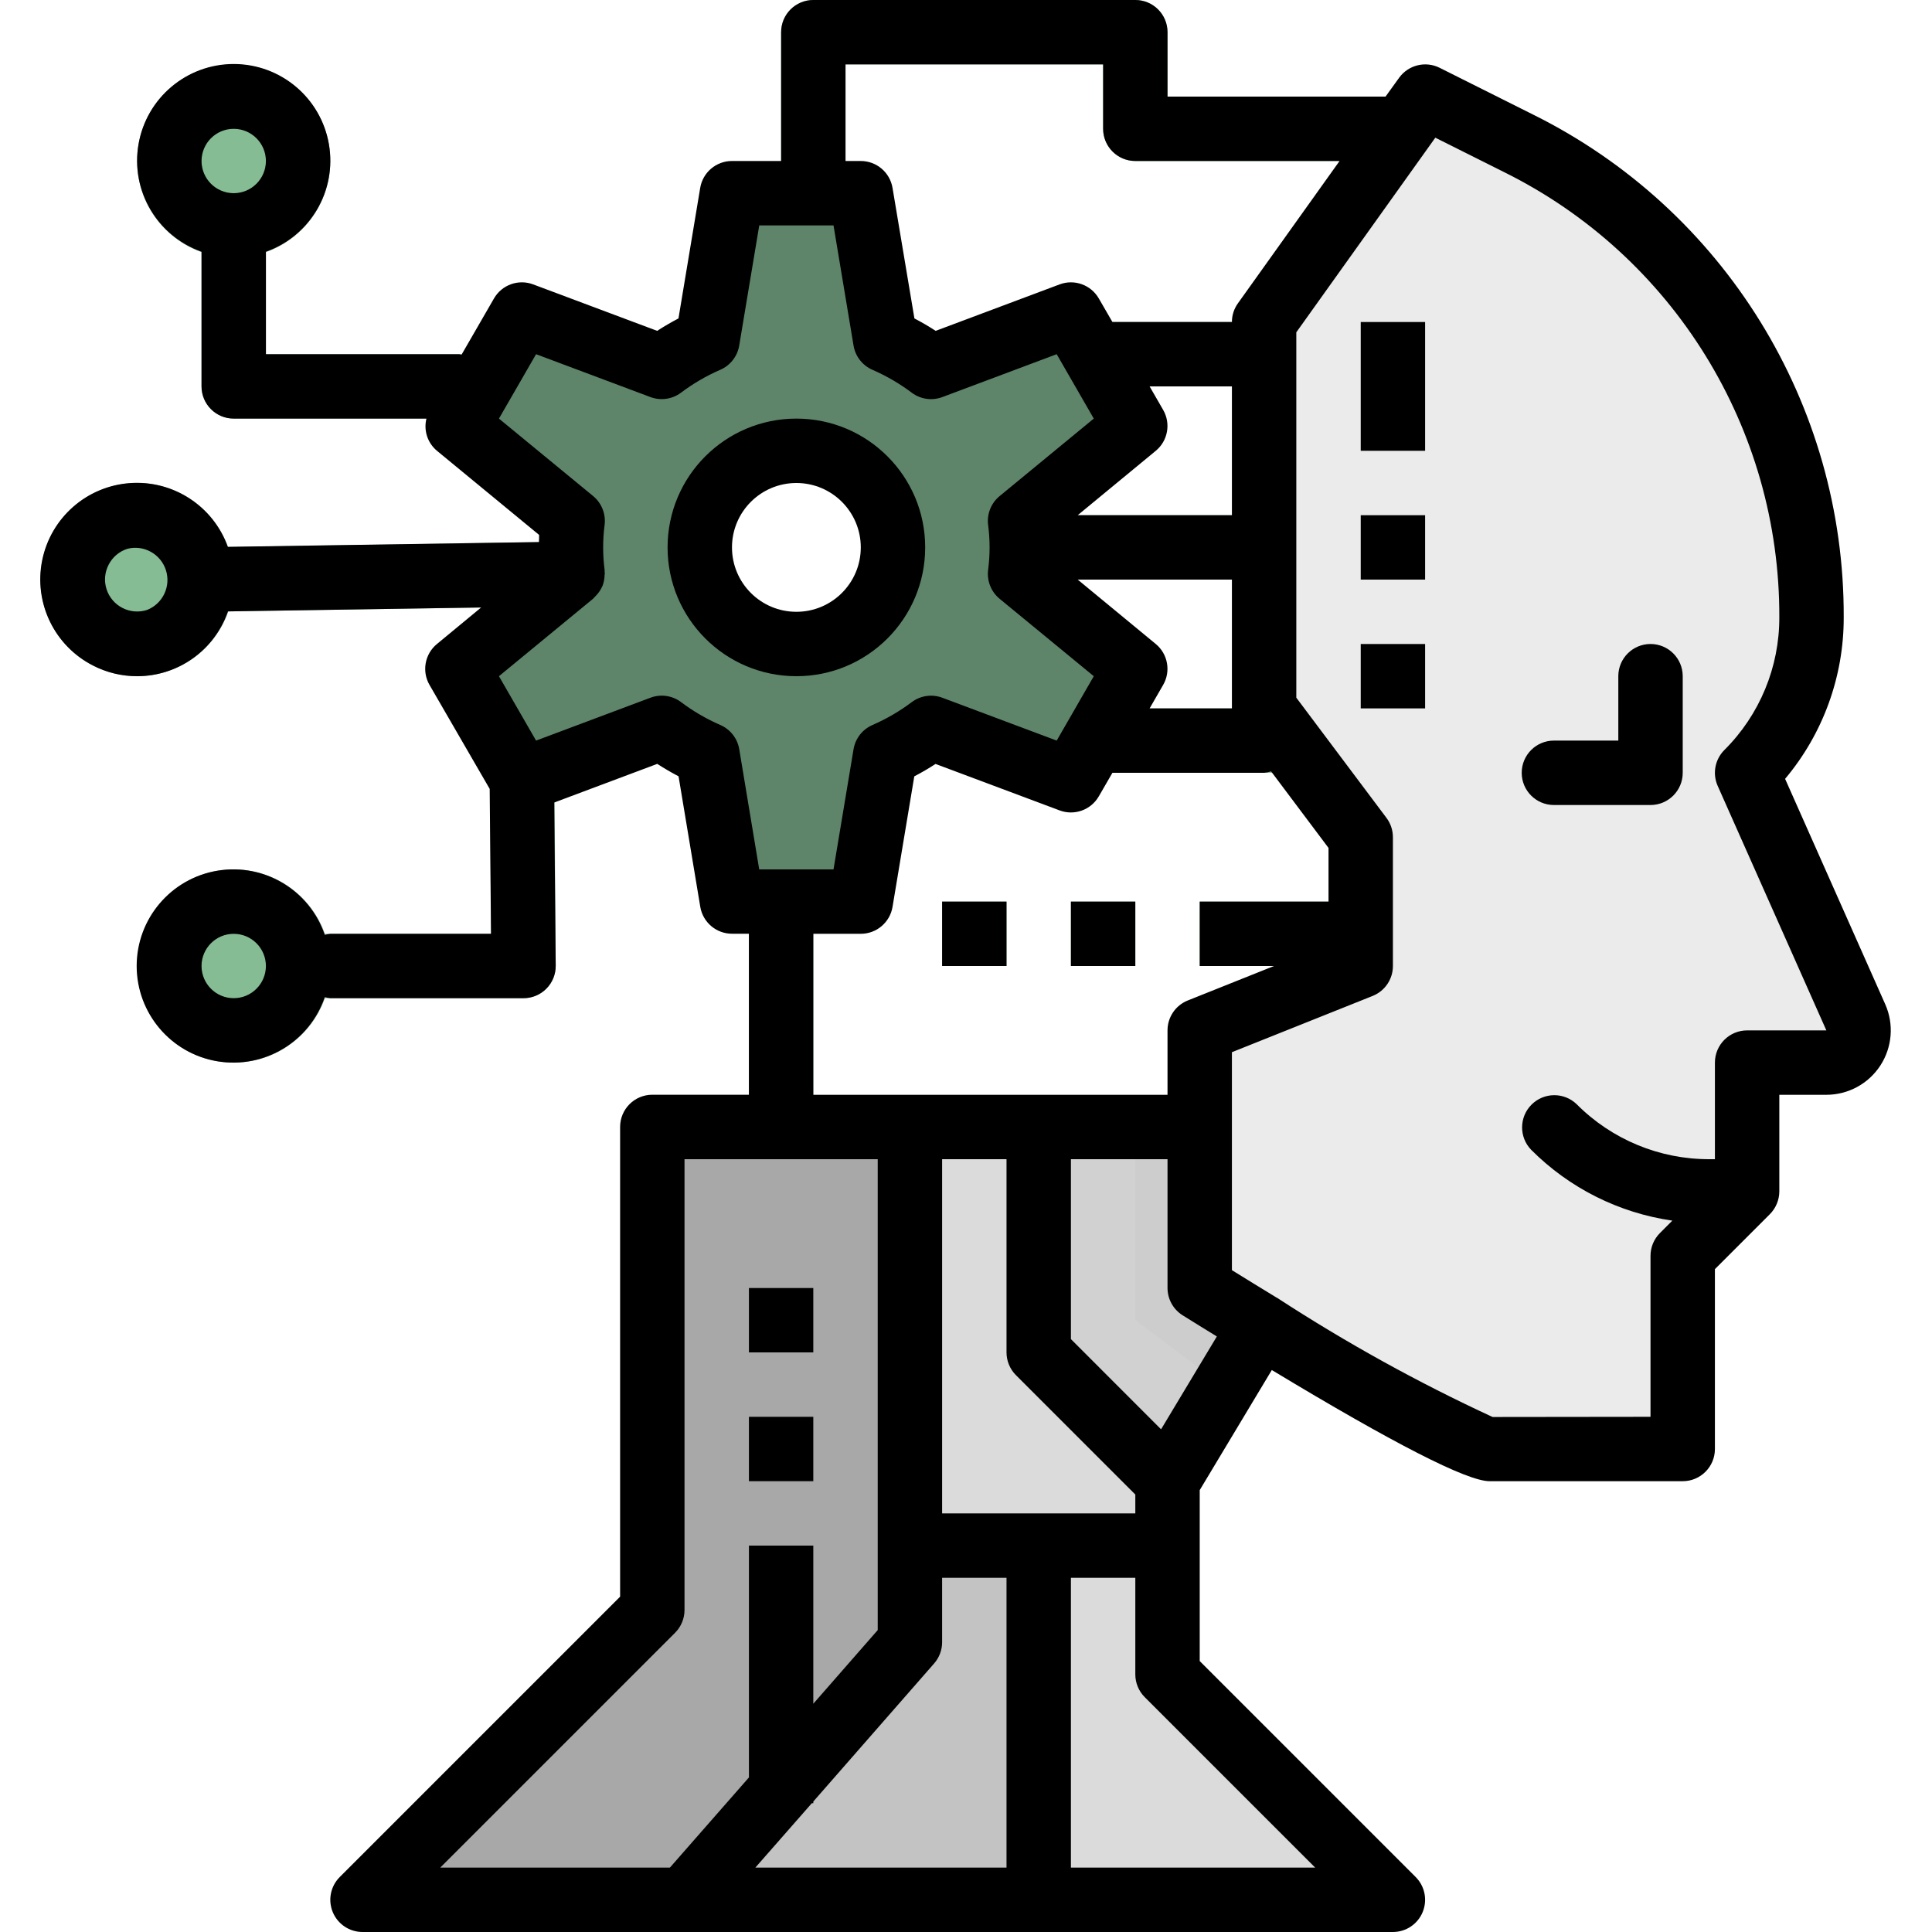
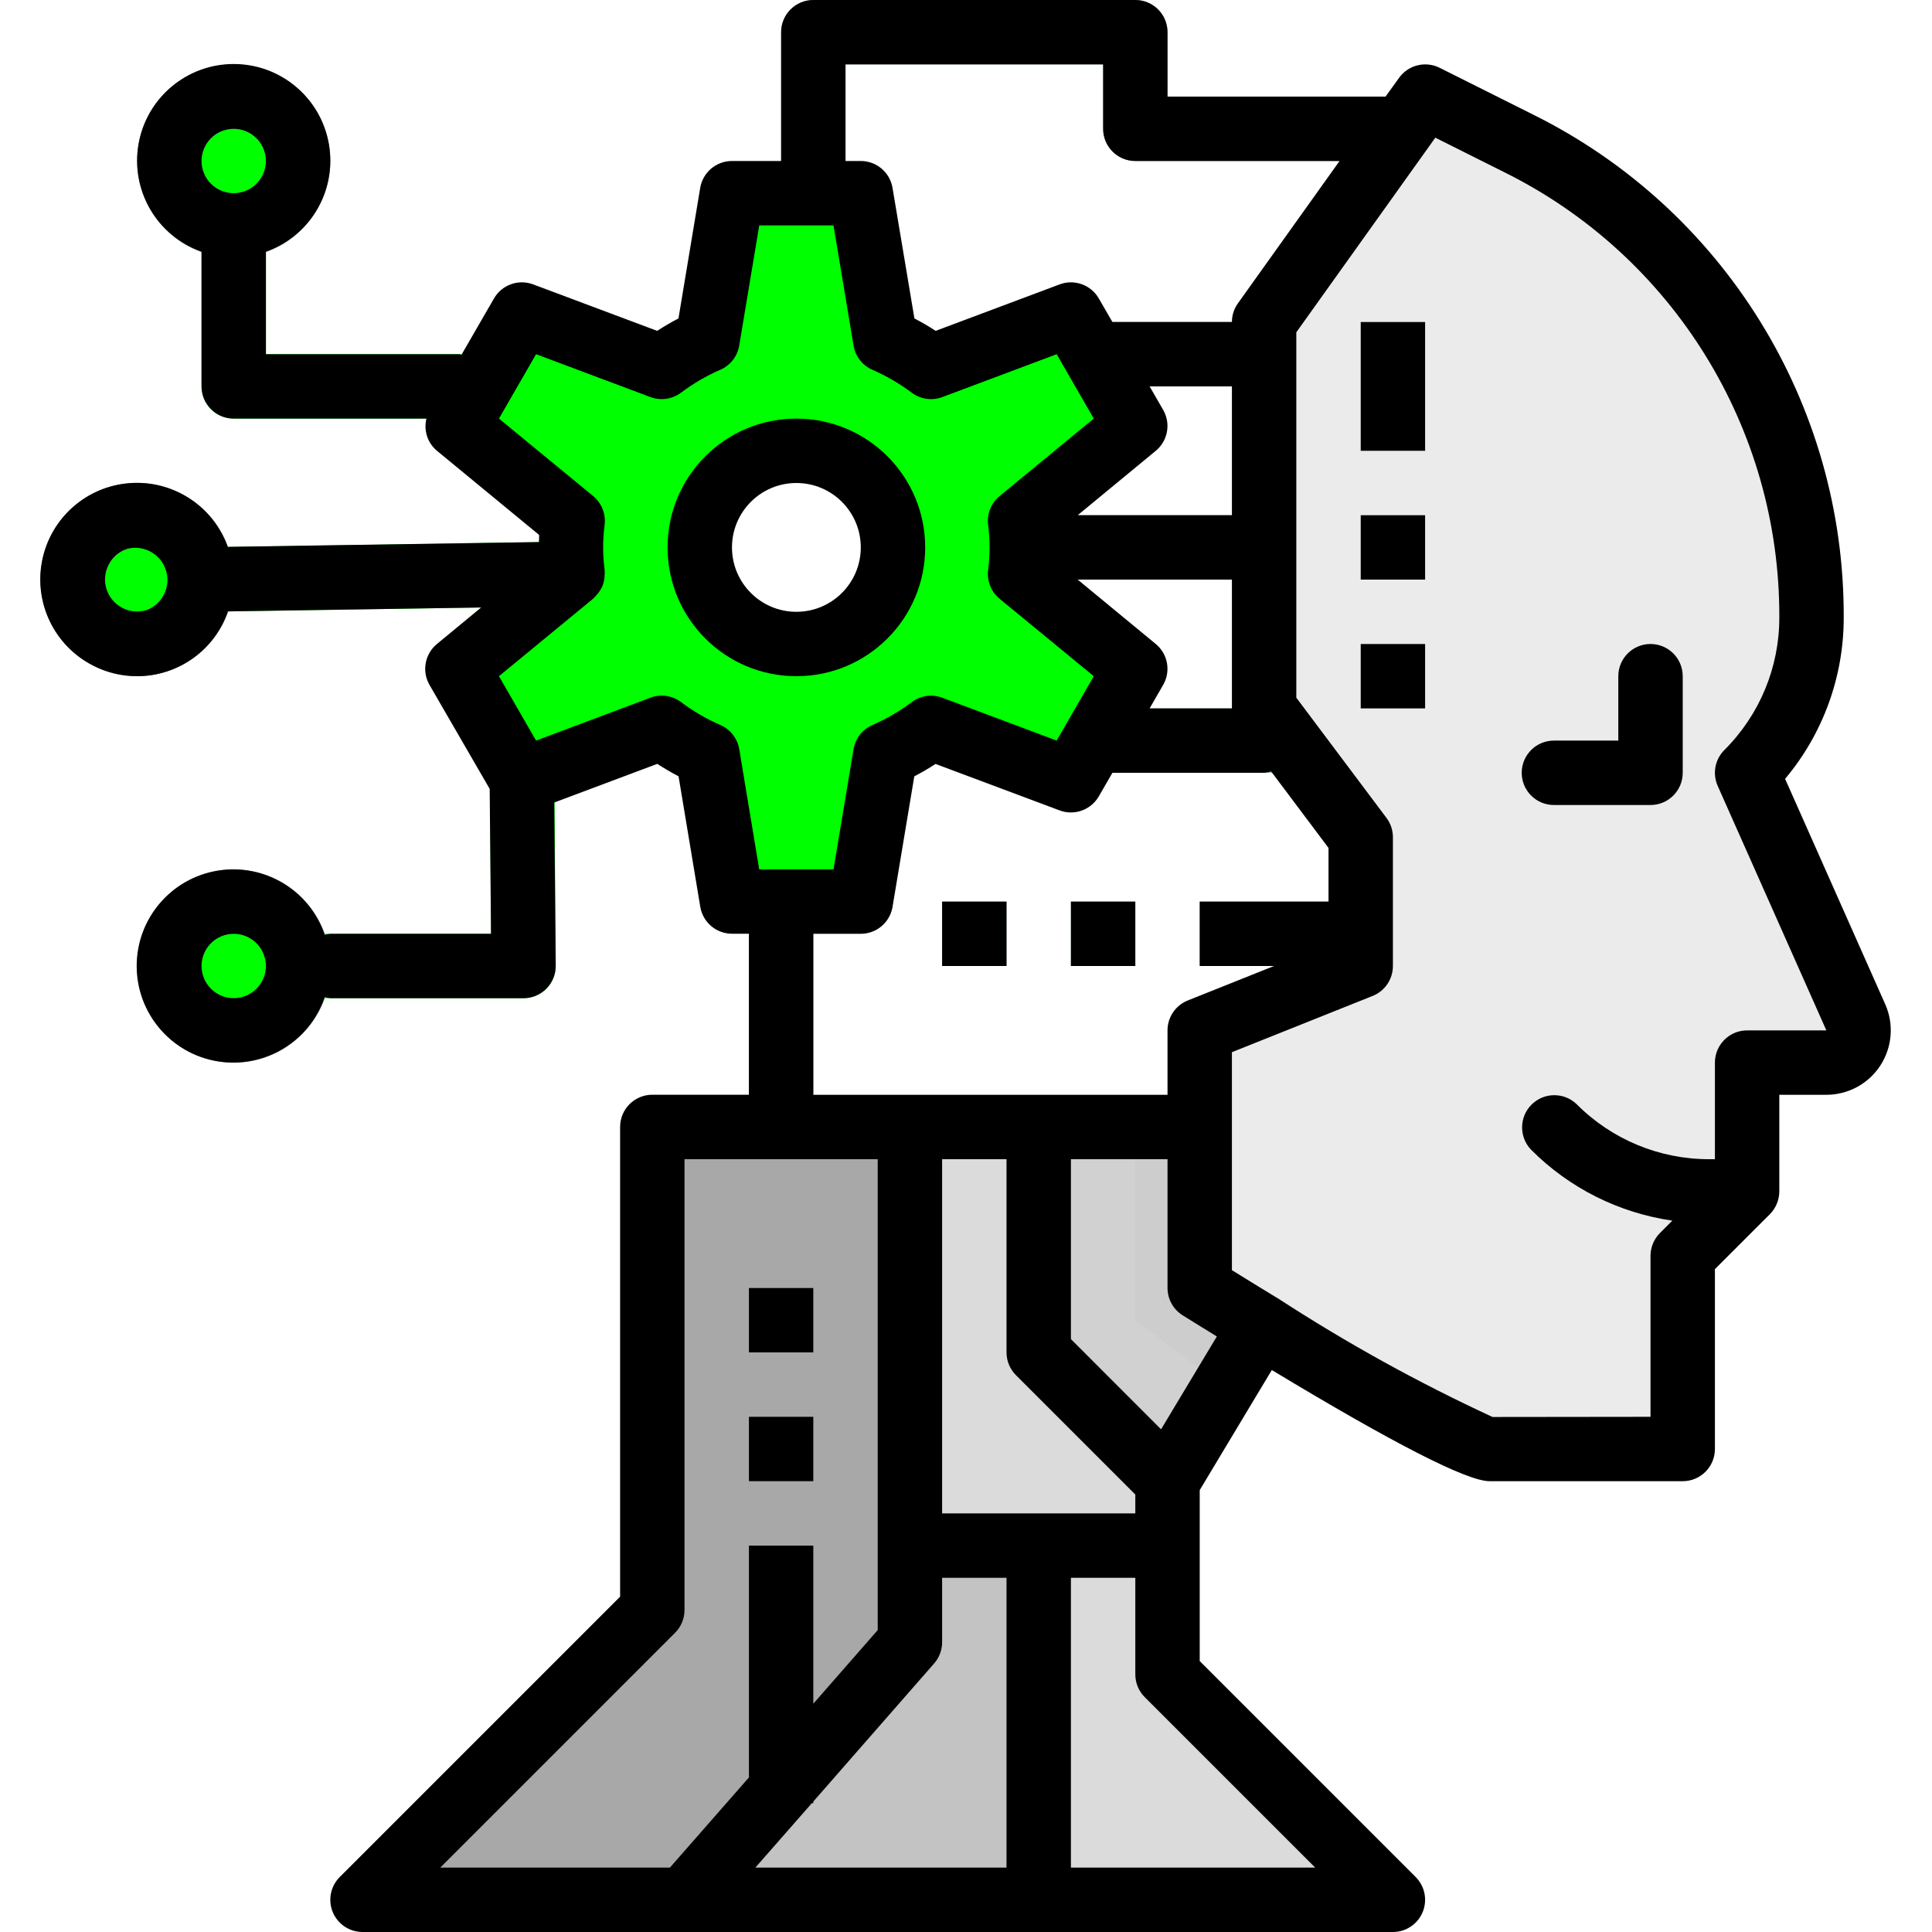
- <svg xmlns="http://www.w3.org/2000/svg" height="480pt" viewBox="-10 0 480 480" width="480pt">
-   <path d="m152.066 352v48l-72 72h256l-56-56v-48l24-40v-48h-152zm0 0" fill="#c3c3c3" />
-   <path d="m127.641 175.848c-.051-4.371-3.629-7.879-8-7.848l-.07-.07c-4.418.039-7.969 3.652-7.93 8.07l.352 56h-47.926c-.684.047-1.355.18-2 .398-3.48-6.445-10.895-9.707-18-7.91-7.105 1.793-12.082 8.184-12.082 15.512s4.977 13.719 12.082 15.512c7.105 1.797 14.52-1.465 18-7.91.645.219 1.316.352 2 .398h56c2.133 0 4.18-.852 5.68-2.367 1.504-1.516 2.34-3.57 2.32-5.703zm0 0" fill="#85bc94" />
-   <path d="m120.066 88h-64v-32c-.047-.68-.184-1.352-.402-2 6.449-3.48 9.707-10.895 7.914-18-1.793-7.102-8.188-12.078-15.512-12.078-7.328 0-13.719 4.977-15.512 12.078-1.797 7.105 1.465 14.52 7.91 18-.219.648-.352 1.32-.398 2v40c0 4.418 3.582 8 8 8h72c4.418 0 8-3.582 8-8s-3.582-8-8-8zm0 0" fill="#85bc94" />
-   <path d="m132.273 134.574h-.121l-92.215 1.426c-.621.055-1.23.191-1.816.398-3.48-6.445-10.895-9.707-18-7.91-7.102 1.793-12.078 8.184-12.078 15.512s4.977 13.719 12.078 15.512c7.105 1.797 14.52-1.465 18-7.91.629.215 1.281.352 1.945.398h.129l92.207-1.426c4.418-.035 7.969-3.645 7.934-8.062-.035-4.418-3.645-7.973-8.062-7.938zm0 0" fill="#85bc94" />
-   <path d="m48.066 264c-13.254 0-24-10.746-24-24s10.746-24 24-24 24 10.746 24 24-10.746 24-24 24zm0-32c-4.418 0-8 3.582-8 8s3.582 8 8 8c4.418 0 8-3.582 8-8s-3.582-8-8-8zm0 0" fill="#6b9777" />
-   <path d="m48.066 64c-13.254 0-24-10.746-24-24s10.746-24 24-24 24 10.746 24 24-10.746 24-24 24zm0-32c-4.418 0-8 3.582-8 8s3.582 8 8 8c4.418 0 8-3.582 8-8s-3.582-8-8-8zm0 0" fill="#6b9777" />
-   <path d="m24.066 168c-12.531.004-22.957-9.629-23.938-22.121-.98-12.492 7.812-23.637 20.188-25.586 12.379-1.949 24.176 5.949 27.082 18.137 2.91 12.188-4.047 24.562-15.973 28.41-2.379.766-4.863 1.16-7.359 1.16zm0-32c-.816.008-1.625.137-2.402.383-4.203 1.352-6.52 5.859-5.168 10.066 1.355 4.203 5.859 6.52 10.066 5.168 3.758-1.211 6.074-4.98 5.449-8.879-.621-3.902-3.996-6.762-7.945-6.738zm0 0" fill="#6b9777" />
-   <g fill="#85bc94">
-     <path d="m318.066 192h-60c-4.953.488-9.391-3.062-10-8 .609-4.938 5.047-8.488 10-8h60c4.953-.488 9.391 3.062 10 8-.609 4.938-5.047 8.488-10 8zm0 0" />
-     <path d="m304.066 144h-64c-4.418 0-8-3.582-8-8s3.582-8 8-8h64c4.418 0 8 3.582 8 8s-3.582 8-8 8zm0 0" />
-     <path d="m304.066 96h-48c-4.418 0-8-3.582-8-8s3.582-8 8-8h48c4.418 0 8 3.582 8 8s-3.582 8-8 8zm0 0" />
-     <path d="m344.066 40h-72c-4.418 0-8-3.582-8-8v-16h-64v32c0 4.418-3.582 8-8 8-4.418 0-8-3.582-8-8v-40c0-4.418 3.582-8 8-8h80c4.418 0 8 3.582 8 8v16h64zm0 0" />
-     <path d="m224.066 224h16v16h-16zm0 0" />
-     <path d="m256.066 224h16v16h-16zm0 0" />
-     <path d="m288.066 224h48v16h-48zm0 0" />
-     <path d="m184.066 296c-4.418 0-8-3.582-8-8v-72c0-4.418 3.582-8 8-8 4.418 0 8 3.582 8 8v72c0 4.418-3.582 8-8 8zm0 0" />
+ <svg xmlns="http://www.w3.org/2000/svg" height="480pt" viewBox="-10 0 480 480" width="480pt" version="1.1" id="svg84">
+   <defs id="defs88" />
+   <path d="m152.066 352v48l-72 72h256l-56-56v-48l24-40v-48h-152zm0 0" fill="#c3c3c3" id="path2" />
+   <path d="m127.641 175.848c-.051-4.371-3.629-7.879-8-7.848l-.07-.07c-4.418.039-7.969 3.652-7.93 8.07l.352 56h-47.926c-.684.047-1.355.18-2 .398-3.48-6.445-10.895-9.707-18-7.91-7.105 1.793-12.082 8.184-12.082 15.512s4.977 13.719 12.082 15.512c7.105 1.797 14.52-1.465 18-7.91.645.219 1.316.352 2 .398h56c2.133 0 4.18-.852 5.68-2.367 1.504-1.516 2.34-3.57 2.32-5.703zm0 0" fill="#85bc94" id="path4" style="fill:#00ff00" />
+   <path d="m120.066 88h-64v-32c-.047-.68-.184-1.352-.402-2 6.449-3.48 9.707-10.895 7.914-18-1.793-7.102-8.188-12.078-15.512-12.078-7.328 0-13.719 4.977-15.512 12.078-1.797 7.105 1.465 14.52 7.91 18-.219.648-.352 1.32-.398 2v40c0 4.418 3.582 8 8 8h72c4.418 0 8-3.582 8-8s-3.582-8-8-8zm0 0" fill="#85bc94" id="path6" style="fill:#00ff00" />
+   <path d="m132.273 134.574h-.121l-92.215 1.426c-.621.055-1.23.191-1.816.398-3.48-6.445-10.895-9.707-18-7.91-7.102 1.793-12.078 8.184-12.078 15.512s4.977 13.719 12.078 15.512c7.105 1.797 14.52-1.465 18-7.91.629.215 1.281.352 1.945.398h.129l92.207-1.426c4.418-.035 7.969-3.645 7.934-8.062-.035-4.418-3.645-7.973-8.062-7.938zm0 0" fill="#85bc94" id="path8" style="fill:#00ff00" />
+   <path d="m48.066 264c-13.254 0-24-10.746-24-24s10.746-24 24-24 24 10.746 24 24-10.746 24-24 24zm0-32c-4.418 0-8 3.582-8 8s3.582 8 8 8c4.418 0 8-3.582 8-8s-3.582-8-8-8zm0 0" fill="#6b9777" id="path10" />
+   <path d="m48.066 64c-13.254 0-24-10.746-24-24s10.746-24 24-24 24 10.746 24 24-10.746 24-24 24zm0-32c-4.418 0-8 3.582-8 8s3.582 8 8 8c4.418 0 8-3.582 8-8s-3.582-8-8-8zm0 0" fill="#6b9777" id="path12" />
+   <path d="m24.066 168c-12.531.004-22.957-9.629-23.938-22.121-.98-12.492 7.812-23.637 20.188-25.586 12.379-1.949 24.176 5.949 27.082 18.137 2.91 12.188-4.047 24.562-15.973 28.41-2.379.766-4.863 1.16-7.359 1.16zm0-32c-.816.008-1.625.137-2.402.383-4.203 1.352-6.52 5.859-5.168 10.066 1.355 4.203 5.859 6.52 10.066 5.168 3.758-1.211 6.074-4.98 5.449-8.879-.621-3.902-3.996-6.762-7.945-6.738zm0 0" fill="#6b9777" id="path14" />
+   <g fill="#85bc94" id="g32">
+     <path d="m318.066 192h-60c-4.953.488-9.391-3.062-10-8 .609-4.938 5.047-8.488 10-8h60c4.953-.488 9.391 3.062 10 8-.609 4.938-5.047 8.488-10 8zm0 0" id="path16" />
+     <path d="m304.066 144h-64c-4.418 0-8-3.582-8-8s3.582-8 8-8h64c4.418 0 8 3.582 8 8s-3.582 8-8 8zm0 0" id="path18" />
+     <path d="m304.066 96h-48c-4.418 0-8-3.582-8-8s3.582-8 8-8h48c4.418 0 8 3.582 8 8s-3.582 8-8 8zm0 0" id="path20" />
+     <path d="m344.066 40h-72c-4.418 0-8-3.582-8-8v-16h-64v32c0 4.418-3.582 8-8 8-4.418 0-8-3.582-8-8v-40c0-4.418 3.582-8 8-8h80c4.418 0 8 3.582 8 8v16h64zm0 0" id="path22" />
+     <path d="m224.066 224h16v16h-16zm0 0" id="path24" />
+     <path d="m256.066 224h16v16h-16zm0 0" id="path26" />
+     <path d="m288.066 224h48v16h-48zm0 0" id="path28" />
+     <path d="m184.066 296c-4.418 0-8-3.582-8-8v-72c0-4.418 3.582-8 8-8 4.418 0 8 3.582 8 8v72c0 4.418-3.582 8-8 8zm0 0" id="path30" />
  </g>
-   <path d="m243.859 136c-.012-2.199-.156-4.395-.426-6.574l28.633-23.57-16-27.711-34.762 13.055c-3.508-2.652-7.324-4.875-11.359-6.625l-6.086-36.574h-32l-6.098 36.543c-4.035 1.75-7.848 3.977-11.359 6.625l-34.762-13.023-16 27.711 28.633 23.57c-.555 4.363-.555 8.785 0 13.148l-28.633 23.57 16 27.711 34.762-13.055c3.512 2.648 7.324 4.875 11.359 6.625l2.098 12.574 4 24h32l6.086-36.543c4.035-1.75 7.852-3.973 11.359-6.625l34.762 13.023 16-27.711-28.633-23.57c.27-2.18.414-4.375.426-6.574zm-56 24c-13.258 0-24-10.746-24-24s10.742-24 24-24c13.254 0 24 10.746 24 24s-10.746 24-24 24zm0 0" fill="#5e8569" />
-   <path d="m216.066 280v128l-56 64h-80l72-72v-120zm0 0" fill="#a8a8a8" />
-   <path d="m280.066 384h-64v-104h88v48l-24 40zm0 0" fill="#dbdbdb" />
-   <path d="m248.066 384v88h88l-56-56v-32zm0 0" fill="#dbdbdb" />
-   <path d="m248.066 280v56l32 32 40-56v-32zm0 0" fill="#d1d1d1" />
-   <path d="m176.066 320h16v16h-16zm0 0" fill="#b9b9b9" />
-   <path d="m176.066 352h16v16h-16zm0 0" fill="#b9b9b9" />
-   <path d="m176.066 453.711 16-18.277v-51.434h-16zm0 0" fill="#b9b9b9" />
-   <path d="m295.883 345.863 24.184-33.863v-32h-48v48zm0 0" fill="#cdcdcd" />
-   <path d="m344.066 24-40 56v96l24 32v32l-40 16v64s64 40 72 40h48v-48l16-16v-32h19.688c2.707 0 5.23-1.371 6.707-3.641 1.477-2.27 1.703-5.133.605-7.605l-27-60.754c10.246-10.242 16-24.137 16-38.625-.004-49.875-28.188-95.469-72.801-117.766zm0 0" fill="#ebebeb" />
-   <path d="m400.066 200h-24c-4.418 0-8-3.582-8-8s3.582-8 8-8h16v-16c0-4.418 3.582-8 8-8 4.418 0 8 3.582 8 8v24c0 4.418-3.582 8-8 8zm0 0" fill="#dbdbdb" />
-   <path d="m381.723 274.344c-3.141-3.031-8.129-2.988-11.215.098-3.086 3.086-3.129 8.074-.098 11.215 11.715 11.785 27.66 18.391 44.281 18.344h1.375l8-8v-8h-9.375c-12.375.035-24.246-4.883-32.969-13.656zm0 0" fill="#dbdbdb" />
-   <path d="m328.066 80h16v32h-16zm0 0" fill="#f9f9f9" />
-   <path d="m328.066 128h16v16h-16zm0 0" fill="#f9f9f9" />
-   <path d="m328.066 160h16v16h-16zm0 0" fill="#f9f9f9" />
-   <path d="m376.066 200h24c4.418 0 8-3.582 8-8v-24c0-4.418-3.582-8-8-8-4.418 0-8 3.582-8 8v16h-16c-4.418 0-8 3.582-8 8s3.582 8 8 8zm0 0" />
-   <path d="m187.859 168c17.672 0 32-14.328 32-32s-14.328-32-32-32c-17.676 0-32 14.328-32 32s14.324 32 32 32zm0-48c8.836 0 16 7.164 16 16s-7.164 16-16 16c-8.84 0-16-7.164-16-16s7.16-16 16-16zm0 0" />
-   <path d="m13.105 165.344c3.387 1.75 7.148 2.66 10.961 2.656 10.184 0 19.242-6.465 22.559-16.098l62.914-.973-10.977 9.07c-3.023 2.484-3.805 6.789-1.848 10.176l14.949 25.824.328 36h-39.926c-.469.047-.934.141-1.387.281-3.777-11.121-15.047-17.875-26.637-15.961-11.586 1.914-20.086 11.934-20.086 23.68s8.5 21.766 20.086 23.68c11.59 1.914 22.859-4.84 26.637-15.961.453.141.918.234 1.387.281h48c2.133 0 4.18-.852 5.68-2.367 1.504-1.516 2.34-3.57 2.32-5.703l-.367-40.547 25.598-9.598c1.738 1.125 3.504 2.152 5.289 3.086l5.398 32.434c.645 3.855 3.984 6.684 7.898 6.68h4.184v40h-24c-4.418 0-8 3.582-8 8v116.703l-69.656 69.656c-2.289 2.289-2.973 5.73-1.734 8.719s4.156 4.938 7.391 4.938h256c3.234 0 6.152-1.949 7.387-4.938 1.238-2.988.555-6.43-1.73-8.719l-53.656-53.656v-42.473l17.91-29.832c30.219 18.234 48.488 27.617 54.09 27.617h48c4.418 0 8-3.582 8-8v-44.688l13.648-13.648c1.496-1.504 2.344-3.539 2.352-5.664v-24h11.688c5.414 0 10.465-2.738 13.418-7.281 2.949-4.539 3.406-10.266 1.207-15.215l-24.875-56c9.441-11.242 14.598-25.457 14.562-40.137.18-52.949-29.762-101.391-77.199-124.91l-23.203-11.617c-3.52-1.754-7.793-.691-10.078 2.512l-3.352 4.648h-54.168v-16c0-4.418-3.582-8-8-8h-80c-4.418 0-8 3.582-8 8v32h-12.207c-3.914-.004-7.258 2.828-7.898 6.688l-5.398 32.426c-1.785.934-3.555 1.957-5.289 3.086l-30.809-11.543c-3.66-1.375-7.777.102-9.734 3.488l-8.066 13.977c-.207 0-.375-.121-.582-.121h-48.016v-25.473c11.02-3.895 17.629-15.164 15.652-26.684-1.977-11.523-11.965-19.941-23.652-19.941-11.691 0-21.68 8.418-23.656 19.941-1.977 11.52 4.637 22.789 15.656 26.684v33.473c0 4.418 3.582 8 8 8h47.879c-.734 2.949.281 6.055 2.617 8l25.375 20.895c0 .586 0 1.184-.047 1.777l-77.297 1.191c-3.633-10.141-13.582-16.621-24.328-15.84-10.746.777-19.656 8.621-21.789 19.18-2.137 10.562 3.027 21.25 12.629 26.141zm34.961 82.656c-4.418 0-8-3.582-8-8s3.582-8 8-8c4.418 0 8 3.582 8 8s-3.582 8-8 8zm0-216c4.418 0 8 3.582 8 8s-3.582 8-8 8c-4.418 0-8-3.582-8-8s3.582-8 8-8zm144 200h11.793c3.906 0 7.242-2.824 7.887-6.68l5.406-32.434c1.777-.926 3.547-1.957 5.281-3.086l30.824 11.543c3.66 1.375 7.777-.102 9.734-3.488l3.387-5.855h37.688c.59-.047 1.172-.164 1.734-.352l14.266 19.016v13.336h-32v16h18.457l-21.426 8.566c-3.039 1.215-5.035 4.16-5.031 7.434v16h-88zm86.926-130.145-3.375-5.855h20.449v32h-38.312l19.398-16c3.004-2.484 3.777-6.766 1.84-10.145zm17.074 42.145v32h-20.449l3.375-5.855c1.938-3.379 1.164-7.66-1.84-10.145l-19.398-16zm-53.656 197.656 29.656 29.656v4.688h-48v-88h16v48c0 2.121.844 4.156 2.344 5.656zm-50.711 106.344h.367v-.414l30.023-34.312c1.277-1.461 1.977-3.336 1.977-5.273v-16h16v72h-62.402zm-92.32 16 58.344-58.344c1.5-1.5 2.344-3.535 2.344-5.656v-112h48v116.992l-16 18.289v-39.281h-16v57.602l-19.633 22.398zm217.375 0h-60.688v-72h16v24c0 2.121.844 4.156 2.344 5.656zm-38.289-108.895-22.398-22.402v-44.703h24v32c0 2.758 1.422 5.32 3.758 6.785 2.984 1.871 5.68 3.52 8.496 5.254zm68.137-320.898 17.105 8.562c42.004 20.82 68.516 63.715 68.359 110.598.035 12.375-4.883 24.25-13.656 32.977-2.34 2.34-3 5.879-1.656 8.902l27 60.754h-19.688c-4.418 0-8 3.582-8 8v24h-1.375c-12.375.035-24.246-4.883-32.969-13.656-3.141-3.031-8.129-2.988-11.215.098-3.086 3.086-3.129 8.074-.098 11.215 9.48 9.512 21.793 15.688 35.086 17.602l-3.086 3.086c-1.5 1.5-2.344 3.535-2.344 5.656v40l-39.242.047c-18.48-8.547-36.328-18.414-53.398-29.52l-.039-.039h-.051c-3.766-2.289-7.543-4.609-11.27-6.922v-54.152l34.969-13.98c3.039-1.215 5.031-4.16 5.031-7.434v-32c0-1.73-.562-3.414-1.602-4.801l-22.398-29.863v-90.777zm-146.535-18.207h64v16c0 4.418 3.582 8 8 8h50.742l-25.246 35.352c-.977 1.355-1.5 2.98-1.496 4.648h-29.688l-3.387-5.855c-1.957-3.387-6.074-4.863-9.734-3.488l-30.793 11.543c-1.734-1.129-3.504-2.16-5.281-3.086l-5.438-32.434c-.645-3.855-3.98-6.68-7.887-6.68h-3.793zm-86.105 88 9.223-16 28.41 10.648c2.551.953 5.41.547 7.59-1.082 3.012-2.27 6.281-4.176 9.738-5.68 2.504-1.074 4.289-3.352 4.734-6.039l4.977-29.848h18.449l4.977 29.855c.445 2.688 2.23 4.965 4.734 6.039 3.457 1.508 6.723 3.414 9.738 5.68 2.18 1.629 5.035 2.035 7.582 1.082l28.418-10.656 9.215 16-23.402 19.258c-2.102 1.73-3.18 4.418-2.855 7.125.492 3.734.492 7.516 0 11.25-.324 2.707.754 5.395 2.855 7.129l23.402 19.238-9.215 16-28.418-10.648c-2.547-.953-5.402-.547-7.582 1.082-3.016 2.266-6.281 4.172-9.738 5.68-2.504 1.074-4.289 3.352-4.734 6.039l-4.977 29.848h-18.457l-4.961-29.855c-.445-2.688-2.23-4.965-4.734-6.039-3.457-1.504-6.727-3.41-9.734-5.68-2.184-1.629-5.043-2.039-7.594-1.082l-28.418 10.656-9.223-16 23.402-19.258c.141-.137.277-.285.406-.438.156-.148.301-.301.441-.465.602-.648 1.086-1.395 1.438-2.207l.051-.09c.332-.879.508-1.816.512-2.758.027-.113.051-.23.062-.344 0-.098-.047-.176-.055-.273-.008-.098 0-.367 0-.551-.492-3.734-.492-7.516 0-11.25.32-2.707-.758-5.395-2.863-7.129zm-97.008 36.344c.953-1.91 2.641-3.352 4.672-4 4.094-1.043 8.293 1.277 9.59 5.301 1.297 4.02-.762 8.355-4.691 9.898-4.207 1.352-8.715-.961-10.066-5.168-.637-1.996-.461-4.164.496-6.031zm0 0" />
-   <path d="m176.066 320h16v16h-16zm0 0" />
-   <path d="m176.066 352h16v16h-16zm0 0" />
-   <path d="m224.066 224h16v16h-16zm0 0" />
-   <path d="m256.066 224h16v16h-16zm0 0" />
-   <path d="m328.066 80h16v32h-16zm0 0" />
-   <path d="m328.066 128h16v16h-16zm0 0" />
-   <path d="m328.066 160h16v16h-16zm0 0" />
+   <path d="m243.859 136c-.012-2.199-.156-4.395-.426-6.574l28.633-23.57-16-27.711-34.762 13.055c-3.508-2.652-7.324-4.875-11.359-6.625l-6.086-36.574h-32l-6.098 36.543c-4.035 1.75-7.848 3.977-11.359 6.625l-34.762-13.023-16 27.711 28.633 23.57c-.555 4.363-.555 8.785 0 13.148l-28.633 23.57 16 27.711 34.762-13.055c3.512 2.648 7.324 4.875 11.359 6.625l2.098 12.574 4 24h32l6.086-36.543c4.035-1.75 7.852-3.973 11.359-6.625l34.762 13.023 16-27.711-28.633-23.57c.27-2.18.414-4.375.426-6.574zm-56 24c-13.258 0-24-10.746-24-24s10.742-24 24-24c13.254 0 24 10.746 24 24s-10.746 24-24 24zm0 0" fill="#5e8569" id="path34" style="fill:#00ff00" />
+   <path d="m216.066 280v128l-56 64h-80l72-72v-120zm0 0" fill="#a8a8a8" id="path36" />
+   <path d="m280.066 384h-64v-104h88v48l-24 40zm0 0" fill="#dbdbdb" id="path38" />
+   <path d="m248.066 384v88h88l-56-56v-32zm0 0" fill="#dbdbdb" id="path40" />
+   <path d="m248.066 280v56l32 32 40-56v-32zm0 0" fill="#d1d1d1" id="path42" />
+   <path d="m176.066 320h16v16h-16zm0 0" fill="#b9b9b9" id="path44" />
+   <path d="m176.066 352h16v16h-16zm0 0" fill="#b9b9b9" id="path46" />
+   <path d="m176.066 453.711 16-18.277v-51.434h-16zm0 0" fill="#b9b9b9" id="path48" />
+   <path d="m295.883 345.863 24.184-33.863v-32h-48v48zm0 0" fill="#cdcdcd" id="path50" />
+   <path d="m344.066 24-40 56v96l24 32v32l-40 16v64s64 40 72 40h48v-48l16-16v-32h19.688c2.707 0 5.23-1.371 6.707-3.641 1.477-2.27 1.703-5.133.605-7.605l-27-60.754c10.246-10.242 16-24.137 16-38.625-.004-49.875-28.188-95.469-72.801-117.766zm0 0" fill="#ebebeb" id="path52" />
+   <path d="m400.066 200h-24c-4.418 0-8-3.582-8-8s3.582-8 8-8h16v-16c0-4.418 3.582-8 8-8 4.418 0 8 3.582 8 8v24c0 4.418-3.582 8-8 8zm0 0" fill="#dbdbdb" id="path54" />
+   <path d="m381.723 274.344c-3.141-3.031-8.129-2.988-11.215.098-3.086 3.086-3.129 8.074-.098 11.215 11.715 11.785 27.66 18.391 44.281 18.344h1.375l8-8v-8h-9.375c-12.375.035-24.246-4.883-32.969-13.656zm0 0" fill="#dbdbdb" id="path56" />
+   <path d="m328.066 80h16v32h-16zm0 0" fill="#f9f9f9" id="path58" />
+   <path d="m328.066 128h16v16h-16zm0 0" fill="#f9f9f9" id="path60" />
+   <path d="m328.066 160h16v16h-16zm0 0" fill="#f9f9f9" id="path62" />
+   <path d="m376.066 200h24c4.418 0 8-3.582 8-8v-24c0-4.418-3.582-8-8-8-4.418 0-8 3.582-8 8v16h-16c-4.418 0-8 3.582-8 8s3.582 8 8 8zm0 0" id="path64" />
+   <path d="m187.859 168c17.672 0 32-14.328 32-32s-14.328-32-32-32c-17.676 0-32 14.328-32 32s14.324 32 32 32zm0-48c8.836 0 16 7.164 16 16s-7.164 16-16 16c-8.84 0-16-7.164-16-16s7.16-16 16-16zm0 0" id="path66" />
+   <path d="m13.105 165.344c3.387 1.75 7.148 2.66 10.961 2.656 10.184 0 19.242-6.465 22.559-16.098l62.914-.973-10.977 9.07c-3.023 2.484-3.805 6.789-1.848 10.176l14.949 25.824.328 36h-39.926c-.469.047-.934.141-1.387.281-3.777-11.121-15.047-17.875-26.637-15.961-11.586 1.914-20.086 11.934-20.086 23.68s8.5 21.766 20.086 23.68c11.59 1.914 22.859-4.84 26.637-15.961.453.141.918.234 1.387.281h48c2.133 0 4.18-.852 5.68-2.367 1.504-1.516 2.34-3.57 2.32-5.703l-.367-40.547 25.598-9.598c1.738 1.125 3.504 2.152 5.289 3.086l5.398 32.434c.645 3.855 3.984 6.684 7.898 6.68h4.184v40h-24c-4.418 0-8 3.582-8 8v116.703l-69.656 69.656c-2.289 2.289-2.973 5.73-1.734 8.719s4.156 4.938 7.391 4.938h256c3.234 0 6.152-1.949 7.387-4.938 1.238-2.988.555-6.43-1.73-8.719l-53.656-53.656v-42.473l17.91-29.832c30.219 18.234 48.488 27.617 54.09 27.617h48c4.418 0 8-3.582 8-8v-44.688l13.648-13.648c1.496-1.504 2.344-3.539 2.352-5.664v-24h11.688c5.414 0 10.465-2.738 13.418-7.281 2.949-4.539 3.406-10.266 1.207-15.215l-24.875-56c9.441-11.242 14.598-25.457 14.562-40.137.18-52.949-29.762-101.391-77.199-124.91l-23.203-11.617c-3.52-1.754-7.793-.691-10.078 2.512l-3.352 4.648h-54.168v-16c0-4.418-3.582-8-8-8h-80c-4.418 0-8 3.582-8 8v32h-12.207c-3.914-.004-7.258 2.828-7.898 6.688l-5.398 32.426c-1.785.934-3.555 1.957-5.289 3.086l-30.809-11.543c-3.66-1.375-7.777.102-9.734 3.488l-8.066 13.977c-.207 0-.375-.121-.582-.121h-48.016v-25.473c11.02-3.895 17.629-15.164 15.652-26.684-1.977-11.523-11.965-19.941-23.652-19.941-11.691 0-21.68 8.418-23.656 19.941-1.977 11.52 4.637 22.789 15.656 26.684v33.473c0 4.418 3.582 8 8 8h47.879c-.734 2.949.281 6.055 2.617 8l25.375 20.895c0 .586 0 1.184-.047 1.777l-77.297 1.191c-3.633-10.141-13.582-16.621-24.328-15.84-10.746.777-19.656 8.621-21.789 19.18-2.137 10.562 3.027 21.25 12.629 26.141zm34.961 82.656c-4.418 0-8-3.582-8-8s3.582-8 8-8c4.418 0 8 3.582 8 8s-3.582 8-8 8zm0-216c4.418 0 8 3.582 8 8s-3.582 8-8 8c-4.418 0-8-3.582-8-8s3.582-8 8-8zm144 200h11.793c3.906 0 7.242-2.824 7.887-6.68l5.406-32.434c1.777-.926 3.547-1.957 5.281-3.086l30.824 11.543c3.66 1.375 7.777-.102 9.734-3.488l3.387-5.855h37.688c.59-.047 1.172-.164 1.734-.352l14.266 19.016v13.336h-32v16h18.457l-21.426 8.566c-3.039 1.215-5.035 4.16-5.031 7.434v16h-88zm86.926-130.145-3.375-5.855h20.449v32h-38.312l19.398-16c3.004-2.484 3.777-6.766 1.84-10.145zm17.074 42.145v32h-20.449l3.375-5.855c1.938-3.379 1.164-7.66-1.84-10.145l-19.398-16zm-53.656 197.656 29.656 29.656v4.688h-48v-88h16v48c0 2.121.844 4.156 2.344 5.656zm-50.711 106.344h.367v-.414l30.023-34.312c1.277-1.461 1.977-3.336 1.977-5.273v-16h16v72h-62.402zm-92.32 16 58.344-58.344c1.5-1.5 2.344-3.535 2.344-5.656v-112h48v116.992l-16 18.289v-39.281h-16v57.602l-19.633 22.398zm217.375 0h-60.688v-72h16v24c0 2.121.844 4.156 2.344 5.656zm-38.289-108.895-22.398-22.402v-44.703h24v32c0 2.758 1.422 5.32 3.758 6.785 2.984 1.871 5.68 3.52 8.496 5.254zm68.137-320.898 17.105 8.562c42.004 20.82 68.516 63.715 68.359 110.598.035 12.375-4.883 24.25-13.656 32.977-2.34 2.34-3 5.879-1.656 8.902l27 60.754h-19.688c-4.418 0-8 3.582-8 8v24h-1.375c-12.375.035-24.246-4.883-32.969-13.656-3.141-3.031-8.129-2.988-11.215.098-3.086 3.086-3.129 8.074-.098 11.215 9.48 9.512 21.793 15.688 35.086 17.602l-3.086 3.086c-1.5 1.5-2.344 3.535-2.344 5.656v40l-39.242.047c-18.48-8.547-36.328-18.414-53.398-29.52l-.039-.039h-.051c-3.766-2.289-7.543-4.609-11.27-6.922v-54.152l34.969-13.98c3.039-1.215 5.031-4.16 5.031-7.434v-32c0-1.73-.562-3.414-1.602-4.801l-22.398-29.863v-90.777zm-146.535-18.207h64v16c0 4.418 3.582 8 8 8h50.742l-25.246 35.352c-.977 1.355-1.5 2.98-1.496 4.648h-29.688l-3.387-5.855c-1.957-3.387-6.074-4.863-9.734-3.488l-30.793 11.543c-1.734-1.129-3.504-2.16-5.281-3.086l-5.438-32.434c-.645-3.855-3.98-6.68-7.887-6.68h-3.793zm-86.105 88 9.223-16 28.41 10.648c2.551.953 5.41.547 7.59-1.082 3.012-2.27 6.281-4.176 9.738-5.68 2.504-1.074 4.289-3.352 4.734-6.039l4.977-29.848h18.449l4.977 29.855c.445 2.688 2.23 4.965 4.734 6.039 3.457 1.508 6.723 3.414 9.738 5.68 2.18 1.629 5.035 2.035 7.582 1.082l28.418-10.656 9.215 16-23.402 19.258c-2.102 1.73-3.18 4.418-2.855 7.125.492 3.734.492 7.516 0 11.25-.324 2.707.754 5.395 2.855 7.129l23.402 19.238-9.215 16-28.418-10.648c-2.547-.953-5.402-.547-7.582 1.082-3.016 2.266-6.281 4.172-9.738 5.68-2.504 1.074-4.289 3.352-4.734 6.039l-4.977 29.848h-18.457l-4.961-29.855c-.445-2.688-2.23-4.965-4.734-6.039-3.457-1.504-6.727-3.41-9.734-5.68-2.184-1.629-5.043-2.039-7.594-1.082l-28.418 10.656-9.223-16 23.402-19.258c.141-.137.277-.285.406-.438.156-.148.301-.301.441-.465.602-.648 1.086-1.395 1.438-2.207l.051-.09c.332-.879.508-1.816.512-2.758.027-.113.051-.23.062-.344 0-.098-.047-.176-.055-.273-.008-.098 0-.367 0-.551-.492-3.734-.492-7.516 0-11.25.32-2.707-.758-5.395-2.863-7.129zm-97.008 36.344c.953-1.91 2.641-3.352 4.672-4 4.094-1.043 8.293 1.277 9.59 5.301 1.297 4.02-.762 8.355-4.691 9.898-4.207 1.352-8.715-.961-10.066-5.168-.637-1.996-.461-4.164.496-6.031zm0 0" id="path68" />
+   <path d="m176.066 320h16v16h-16zm0 0" id="path70" />
+   <path d="m176.066 352h16v16h-16zm0 0" id="path72" />
+   <path d="m224.066 224h16v16h-16zm0 0" id="path74" />
+   <path d="m256.066 224h16v16h-16zm0 0" id="path76" />
+   <path d="m328.066 80h16v32h-16zm0 0" id="path78" />
+   <path d="m328.066 128h16v16h-16zm0 0" id="path80" />
+   <path d="m328.066 160h16v16h-16zm0 0" id="path82" />
</svg>
